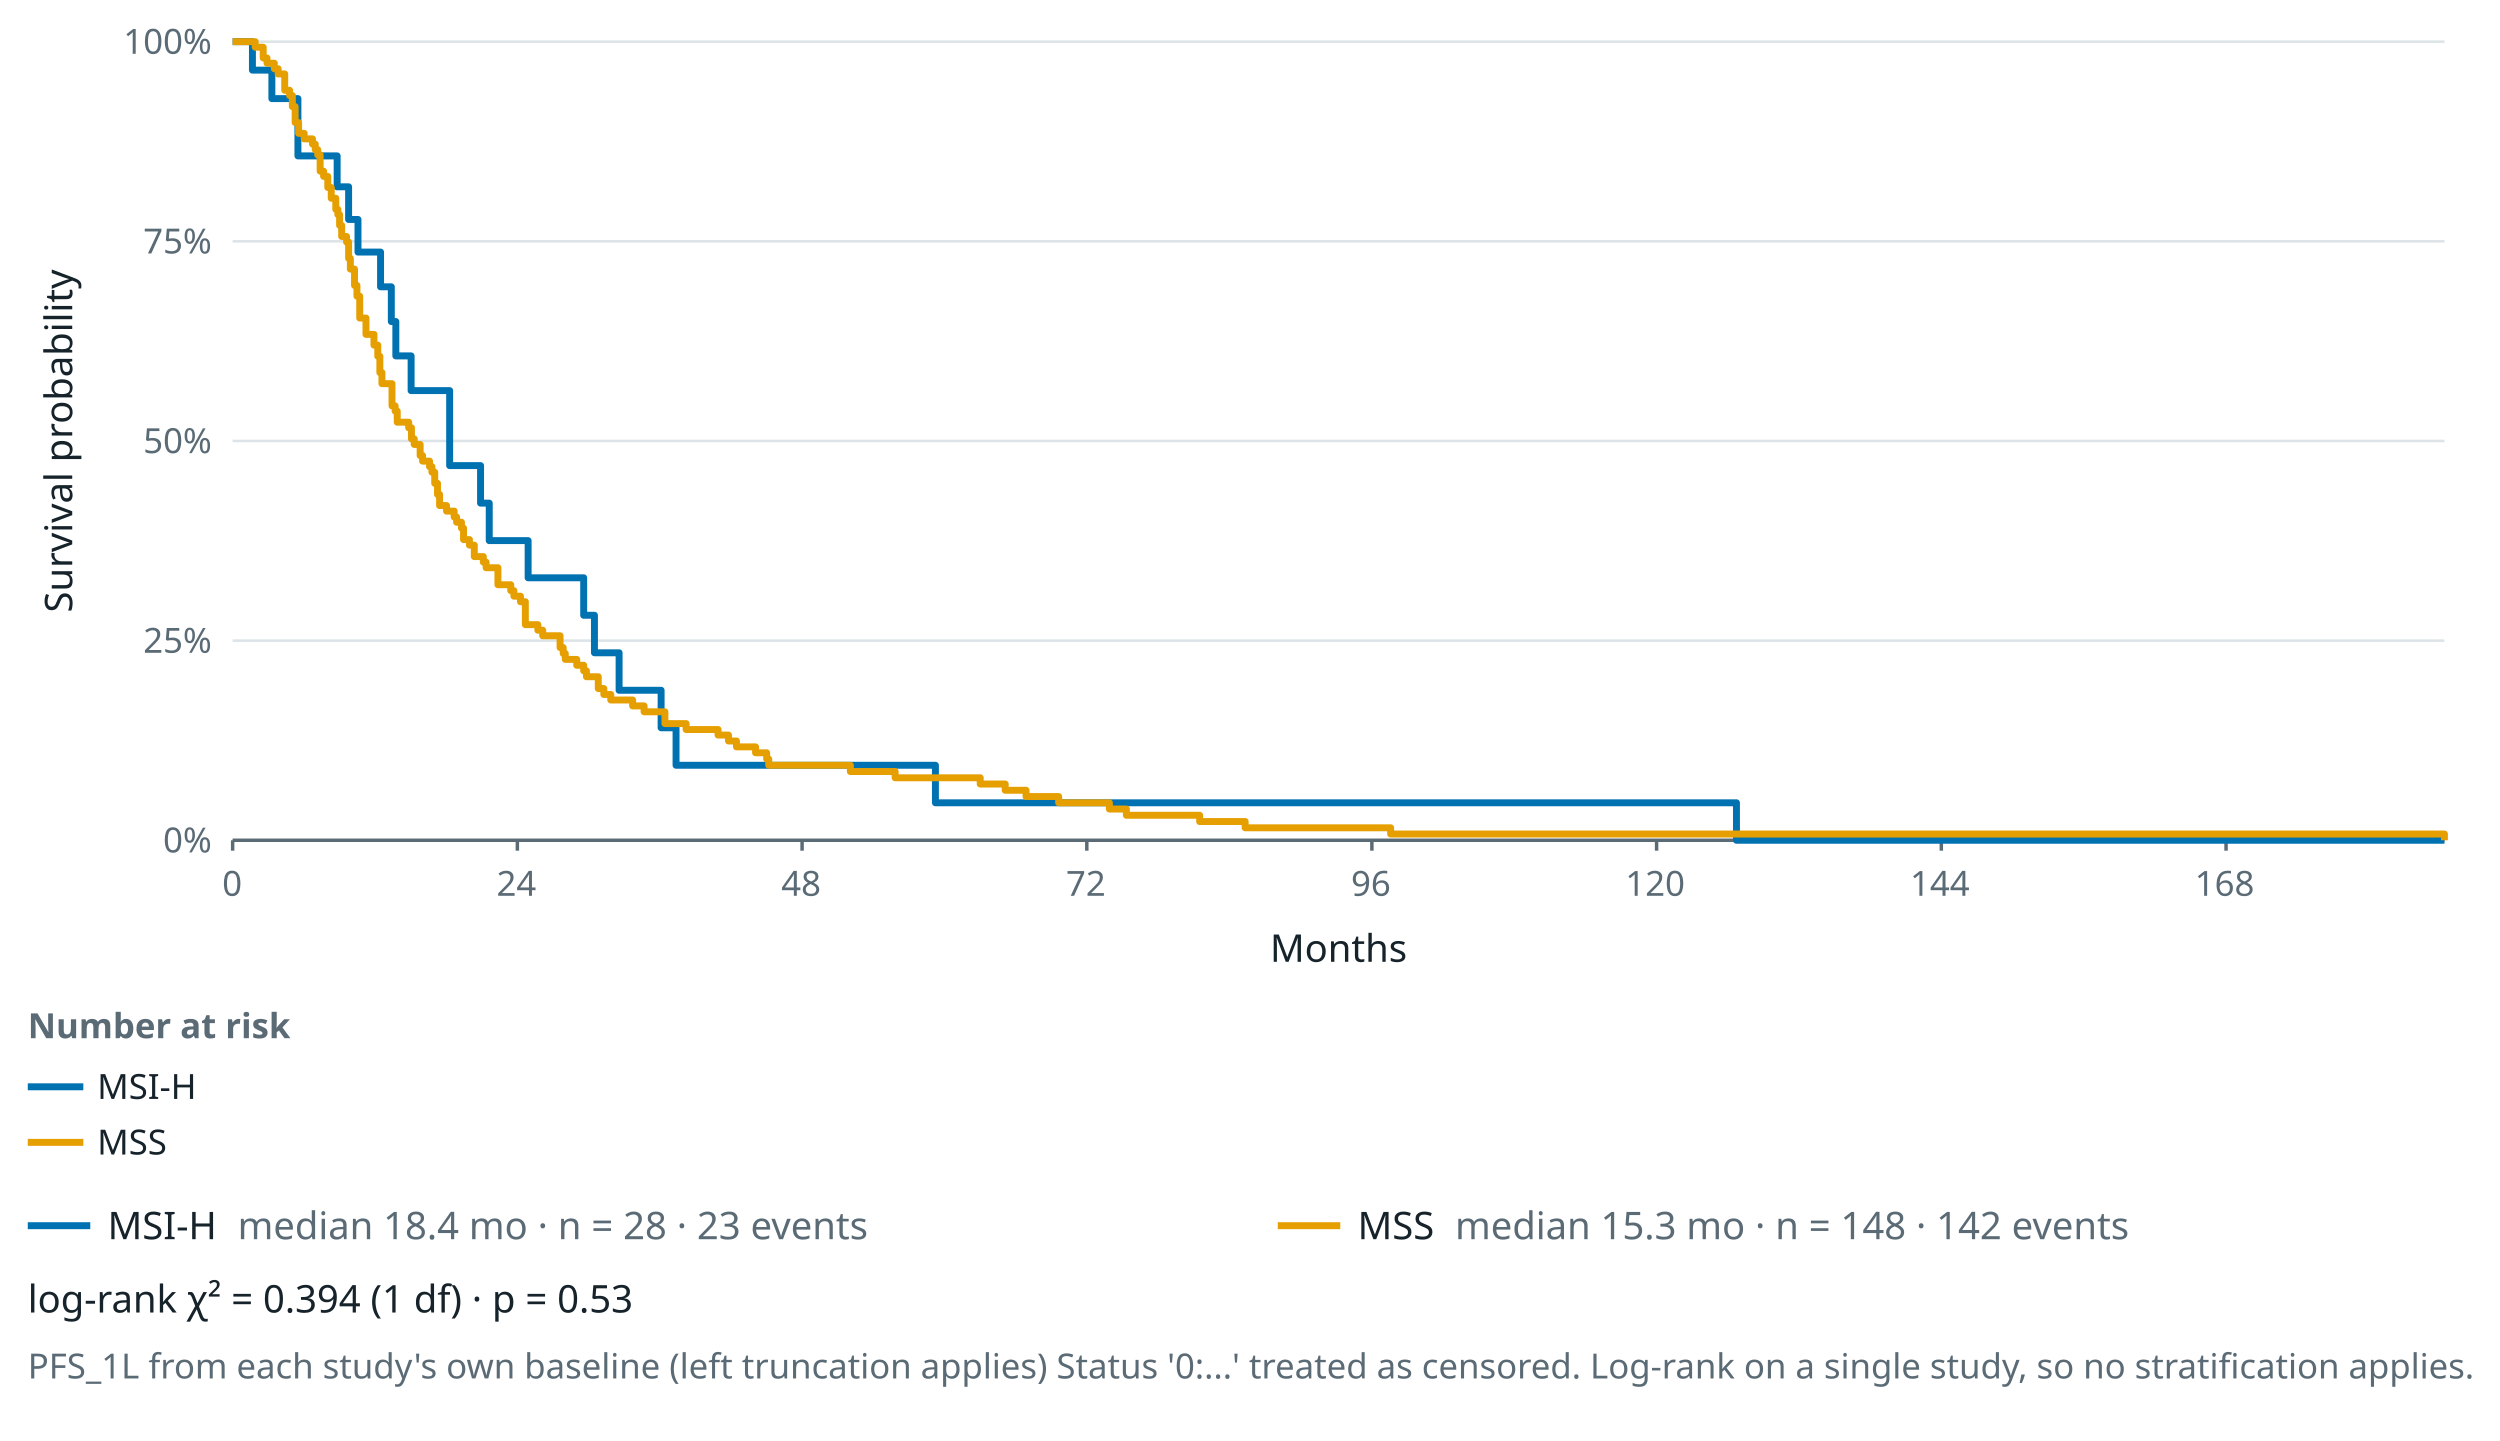
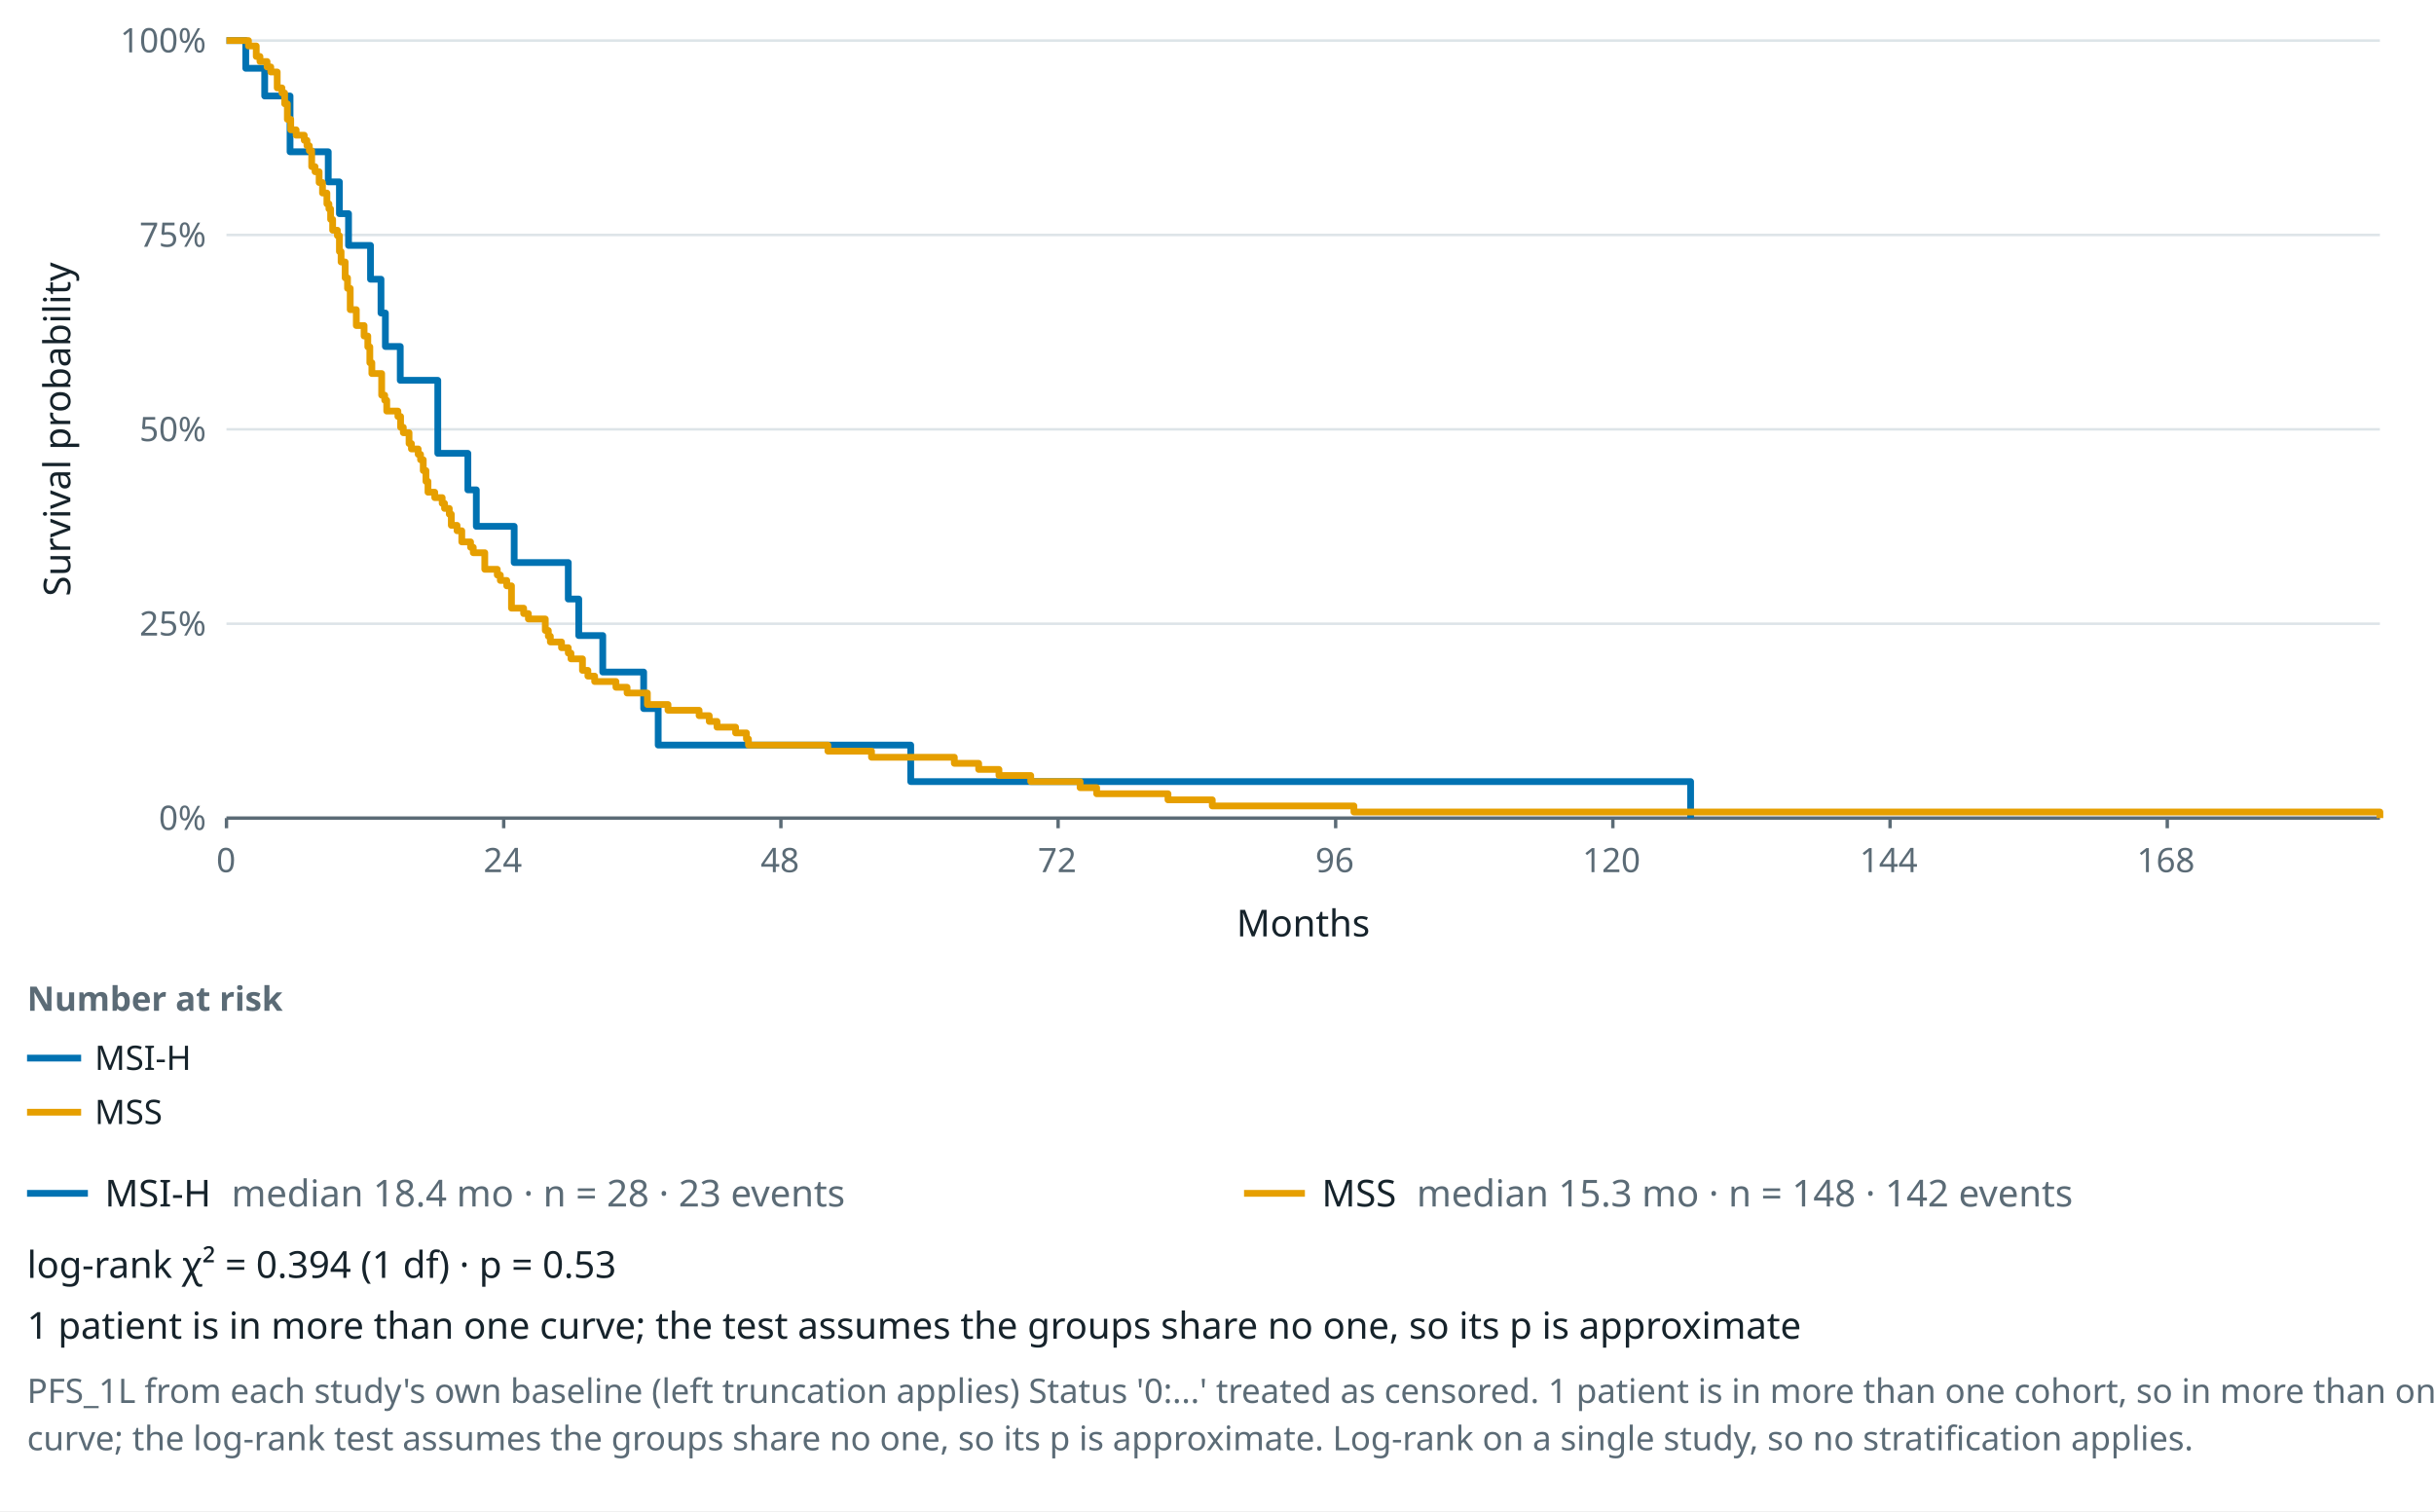
- <svg xmlns="http://www.w3.org/2000/svg" viewBox="0 0 720 415" width="100%" role="img" aria-label="Kaplan–Meier — MSI-H, MSS" style="max-width:720px;height:auto;display:block;font-family:'IBM Plex Sans',system-ui,sans-serif">
-   <rect width="720" height="415" fill="#ffffff" />
+ <svg xmlns="http://www.w3.org/2000/svg" viewBox="0 0 720 447" width="100%" role="img" aria-label="Kaplan–Meier — MSI-H, MSS" style="max-width:720px;height:auto;display:block;font-family:'IBM Plex Sans',system-ui,sans-serif">
+   <rect width="720" height="447" fill="#ffffff" />
  <line x1="66.99" y1="242" x2="704" y2="242" stroke="#dde4e8" stroke-width="0.75" />
  <text x="61" y="245.5" font-size="10" fill="#5b6b76" text-anchor="end">0%</text>
  <line x1="66.99" y1="184.5" x2="704" y2="184.5" stroke="#dde4e8" stroke-width="0.75" />
  <text x="61" y="188" font-size="10" fill="#5b6b76" text-anchor="end">25%</text>
  <line x1="66.99" y1="127" x2="704" y2="127" stroke="#dde4e8" stroke-width="0.75" />
  <text x="61" y="130.5" font-size="10" fill="#5b6b76" text-anchor="end">50%</text>
  <line x1="66.99" y1="69.5" x2="704" y2="69.5" stroke="#dde4e8" stroke-width="0.75" />
  <text x="61" y="73" font-size="10" fill="#5b6b76" text-anchor="end">75%</text>
  <line x1="66.99" y1="12" x2="704" y2="12" stroke="#dde4e8" stroke-width="0.75" />
  <text x="61" y="15.5" font-size="10" fill="#5b6b76" text-anchor="end">100%</text>
  <text x="20.8" y="127" font-size="11" fill="#16232b" text-anchor="middle" transform="rotate(-90 20.8 127)">Survival probability</text>
  <line x1="67" y1="242" x2="67" y2="245" stroke="#5b6b76" stroke-width="1" />
  <text x="64" y="258" font-size="10" fill="#5b6b76">0</text>
  <line x1="149" y1="242" x2="149" y2="245" stroke="#5b6b76" stroke-width="1" />
  <text x="143" y="258" font-size="10" fill="#5b6b76">24</text>
  <line x1="231" y1="242" x2="231" y2="245" stroke="#5b6b76" stroke-width="1" />
  <text x="225" y="258" font-size="10" fill="#5b6b76">48</text>
  <line x1="313" y1="242" x2="313" y2="245" stroke="#5b6b76" stroke-width="1" />
  <text x="307" y="258" font-size="10" fill="#5b6b76">72</text>
  <line x1="395.1" y1="242" x2="395.1" y2="245" stroke="#5b6b76" stroke-width="1" />
  <text x="389.1" y="258" font-size="10" fill="#5b6b76">96</text>
  <line x1="477.1" y1="242" x2="477.1" y2="245" stroke="#5b6b76" stroke-width="1" />
  <text x="468.1" y="258" font-size="10" fill="#5b6b76">120</text>
  <line x1="559.1" y1="242" x2="559.1" y2="245" stroke="#5b6b76" stroke-width="1" />
  <text x="550.1" y="258" font-size="10" fill="#5b6b76">144</text>
  <line x1="641.1" y1="242" x2="641.1" y2="245" stroke="#5b6b76" stroke-width="1" />
  <text x="632.1" y="258" font-size="10" fill="#5b6b76">168</text>
  <line x1="66.99" y1="242" x2="704" y2="242" stroke="#5b6b76" stroke-width="1" />
  <text x="385.5" y="277" font-size="11" fill="#16232b" text-anchor="middle">Months</text>
-   <path d="M67 12H67V12H72.7V20.2H78.3V28.4H85.8V44.9H97.1V53.8H100.4V63.2H103.1V72.6H109.6V82.6H112.7V92.6H114V102.5H118.4V112.5H129.5V134.1H138.4V144.9H140.9V155.7H152.1V166.4H168.1V177.2H171.2V188H178.3V198.8H190.4V209.6H194.7V220.4H269.4V231.2H500.1V242H704" fill="none" stroke="#0072B2" stroke-width="2" stroke-linejoin="round" />
+   <path d="M67 12H67V12H72.7V20.2H78.3V28.4H85.8V44.9H97.1V53.8H100.4V63.2H103.1V72.6H109.6V82.6H112.7V92.6H114V102.5H118.4V112.5H129.5V134.1H138.4V144.9H140.9V155.7H152.1V166.4H168.1V177.2H171.2V188H178.3V198.8H190.4V209.6H194.7V220.4H269.4V231.2H500.1V242" fill="none" stroke="#0072B2" stroke-width="2" stroke-linejoin="round" />
  <path d="M67 12H67V12H73.5V13.6H75.8V16.7H76.9V18.2H79V19.8H80.1V21.3H82V26H83.4V27.5H84.2V30.7H85V35.3H86V38.4H87.6V40H90V41.5H90.8V43.1H91.5V44.6H92.2V49.3H93.2V50.8H94.4V54H95.4V57.1H96.7V60.3H97.3V61.8H97.8V64.9H98.4V68.1H99.8V69.7H100.4V74.4H100.9V77.5H102.1V82.2H102.8V85.3H103.6V91.6H105.4V96.3H107.7V99.4H108.8V102.6H109.4V107.3H110V110.5H112.9V116.9H113.8V118.4H114.4V121.6H117.7V123.2H118.5V126.4H119.3V128H121V131.2H121.7V132.8H123.7V134.4H124.4V136H125.2V139.2H126V142.4H126.6V145.6H128.6V147.2H130.8V148.9H131.5V150.4H132.9V152.1H133.5V155.4H135.2V157H136.6V160.3H139.2V161.9H140V163.5H143.4V168.4H147.1V170.1H148V171.7H149.9V173.3H151.3V179.9H154.9V181.5H156.3V183.1H161.3V186.5H162.2V188.2H162.8V189.9H166.1V191.6H168.1V193.2H168.9V194.9H172.3V198.3H173.9V200H175.9V201.6H182.2V203.3H185.5V205H191.5V208.4H197.6V210.1H206.8V211.7H209.8V213.4H212.1V215.1H217.6V216.8H220.8V218.6H221.4V220.4H244.9V222.2H257.8V224H282.3V225.8H289.5V227.6H295.5V229.4H304.9V231.2H319.5V233H324.4V234.8H345.5V236.6H358.6V238.4H400.5V240.2H704V242" fill="none" stroke="#E69F00" stroke-width="2" stroke-linejoin="round" />
  <text x="8" y="299" font-size="10" fill="#5b6b76" font-weight="600">Number at risk</text>
  <line x1="8" y1="313" x2="24" y2="313" stroke="#0072B2" stroke-width="2" />
  <text x="28" y="316.5" font-size="10" fill="#16232b">MSI-H</text>
  <text x="63" y="316.5" font-size="10" fill="#5b6b76" />
  <text x="146" y="316.5" font-size="10" fill="#5b6b76" />
  <text x="228" y="316.5" font-size="10" fill="#5b6b76" />
  <text x="310" y="316.5" font-size="10" fill="#5b6b76" />
  <text x="392.1" y="316.5" font-size="10" fill="#5b6b76" />
  <text x="474.1" y="316.5" font-size="10" fill="#5b6b76" />
  <text x="556.1" y="316.5" font-size="10" fill="#5b6b76" />
  <text x="638.1" y="316.5" font-size="10" fill="#5b6b76" />
  <line x1="8" y1="329" x2="24" y2="329" stroke="#E69F00" stroke-width="2" />
  <text x="28" y="332.5" font-size="10" fill="#16232b">MSS</text>
  <text x="63" y="332.5" font-size="10" fill="#5b6b76" />
  <text x="143" y="332.5" font-size="10" fill="#5b6b76" />
  <text x="225" y="332.5" font-size="10" fill="#5b6b76" />
  <text x="310" y="332.5" font-size="10" fill="#5b6b76" />
  <text x="392.1" y="332.5" font-size="10" fill="#5b6b76" />
  <text x="474.1" y="332.5" font-size="10" fill="#5b6b76" />
  <text x="556.1" y="332.5" font-size="10" fill="#5b6b76" />
  <text x="638.1" y="332.5" font-size="10" fill="#5b6b76" />
  <line x1="8" y1="353" x2="26" y2="353" stroke="#0072B2" stroke-width="2" />
  <text x="31" y="356.9" font-size="11" fill="#16232b">MSI-H<tspan dx="6" fill="#5b6b76">median 18.4 mo · n = 28 · 23 events</tspan>
  </text>
  <line x1="368" y1="353" x2="386" y2="353" stroke="#E69F00" stroke-width="2" />
  <text x="391" y="356.9" font-size="11" fill="#16232b">MSS<tspan dx="6" fill="#5b6b76">median 15.3 mo · n = 148 · 142 events</tspan>
  </text>
  <text x="8" y="378" font-size="11" fill="#16232b" class="logrank">log-rank χ² = 0.394 (1 df) · p = 0.53</text>
-   <text x="8" y="397" font-size="10" fill="#5b6b76">PFS_1L from each study's own baseline (left truncation applies) Status '0:...' treated as censored. Log-rank on a single study, so no stratification applies.</text>
+   <text x="8" y="396" font-size="11" fill="#16232b" class="logrank">1 patient is in more than one curve; the test assumes the groups share no one, so its p is approximate</text>
+   <text x="8" y="415" font-size="10" fill="#5b6b76">PFS_1L from each study's own baseline (left truncation applies) Status '0:...' treated as censored. 1 patient is in more than one cohort, so in more than one</text>
+   <text x="8" y="429" font-size="10" fill="#5b6b76">curve; the log-rank test assumes the groups share no one, so its p is approximate. Log-rank on a single study, so no stratification applies.</text>
</svg>
